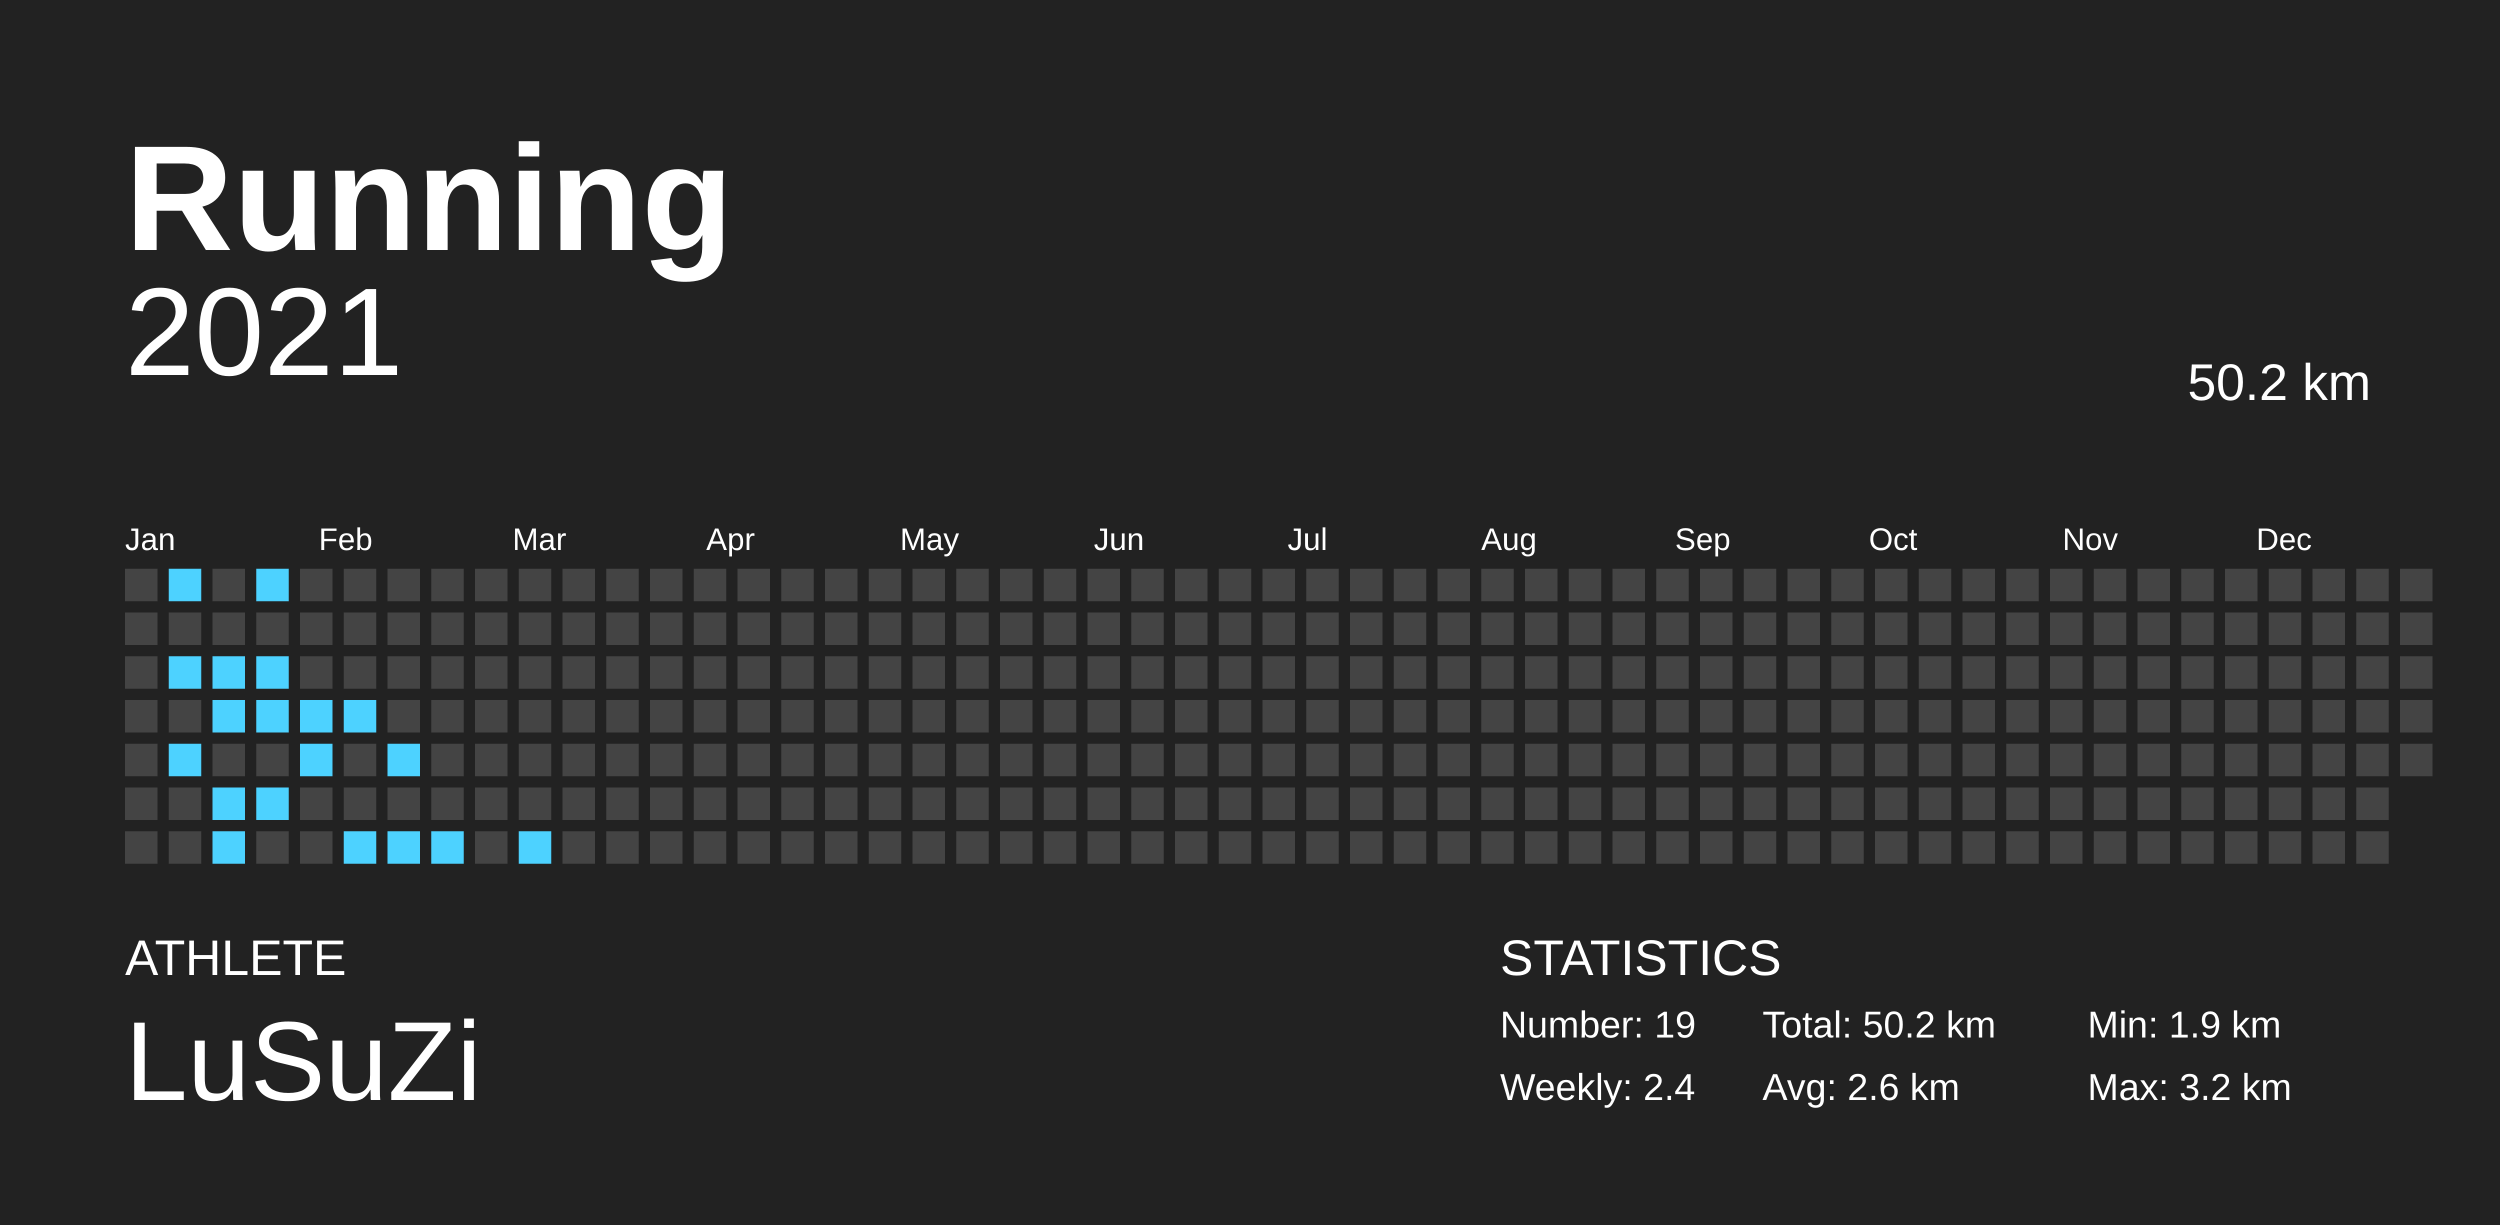
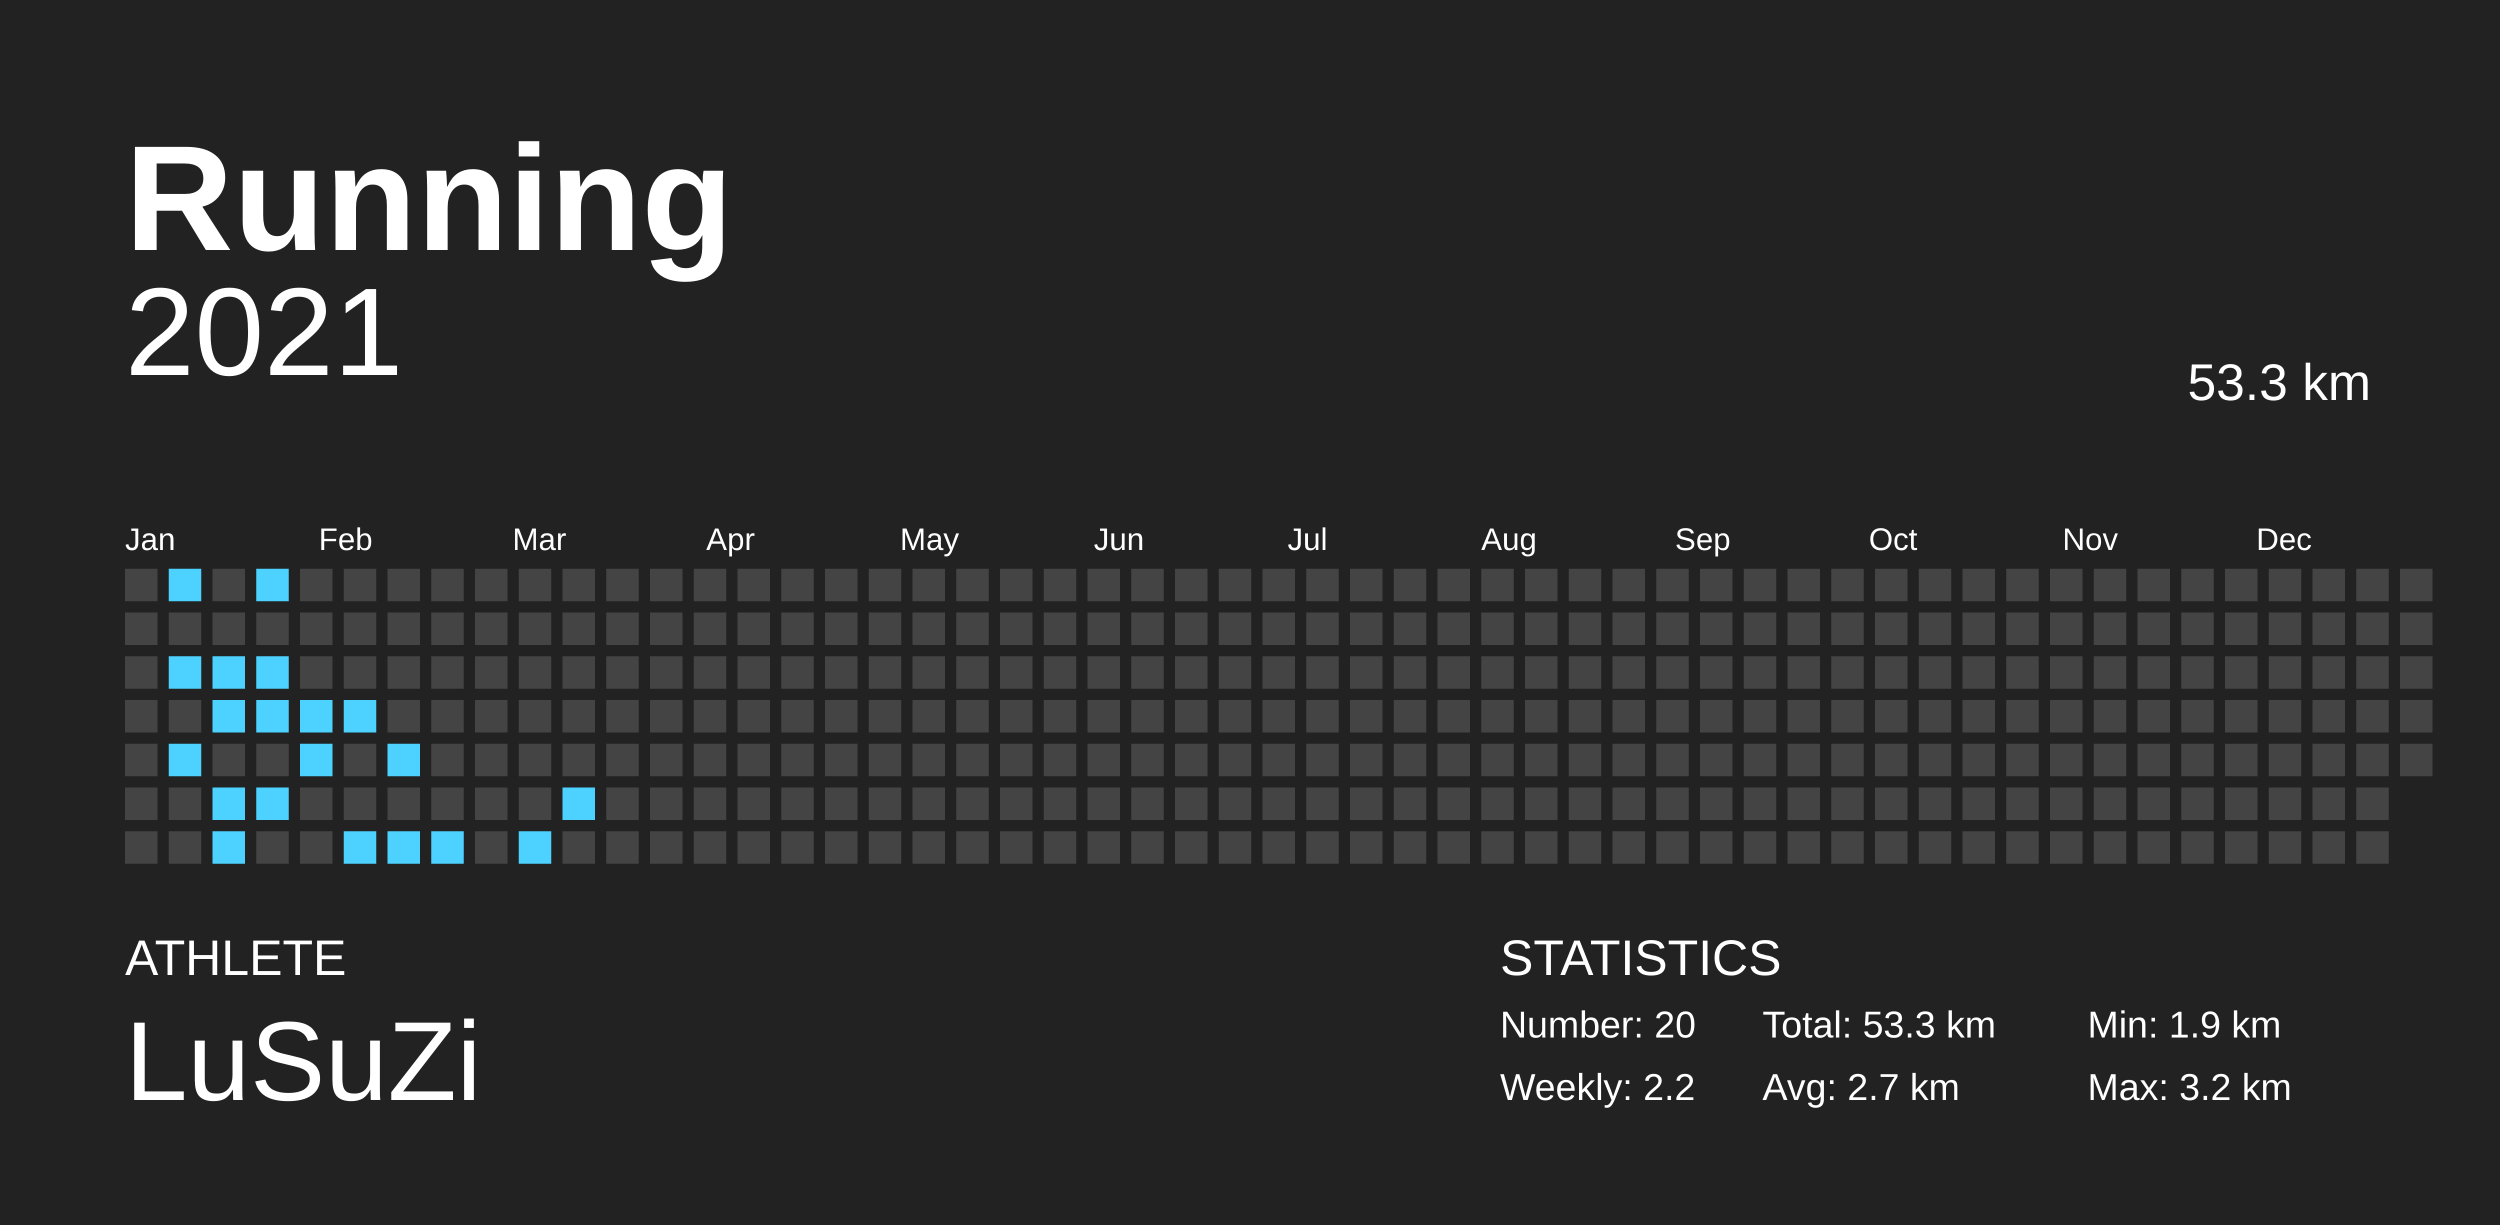
<svg xmlns="http://www.w3.org/2000/svg" baseProfile="full" height="98mm" version="1.1" viewBox="0,0,200,98" width="200mm">
  <defs />
  <rect fill="#222222" height="98" width="200" x="0" y="0" />
  <text fill="#FFFFFF" style="font-size:12px; font-family:Arial; font-weight:bold;" x="10" y="20">Running</text>
  <text fill="#FFFFFF" style="font-size:4px; font-family:Arial" x="10" y="78">ATHLETE</text>
  <text fill="#FFFFFF" style="font-size:9px; font-family:Arial" x="10" y="88">LuSuZi</text>
  <text fill="#FFFFFF" style="font-size:4px; font-family:Arial" x="120" y="78">STATISTICS</text>
-   <text fill="#FFFFFF" style="font-size:3px; font-family:Arial" x="120" y="83">Number: 19</text>
-   <text fill="#FFFFFF" style="font-size:3px; font-family:Arial" x="120" y="88">Weekly: 2.4</text>
-   <text fill="#FFFFFF" style="font-size:3px; font-family:Arial" x="141" y="83">Total: 50.2 km</text>
-   <text fill="#FFFFFF" style="font-size:3px; font-family:Arial" x="141" y="88">Avg: 2.6 km</text>
+   <text fill="#FFFFFF" style="font-size:3px; font-family:Arial" x="120" y="83">Number: 20</text>
+   <text fill="#FFFFFF" style="font-size:3px; font-family:Arial" x="120" y="88">Weekly: 2.2</text>
+   <text fill="#FFFFFF" style="font-size:3px; font-family:Arial" x="141" y="83">Total: 53.3 km</text>
+   <text fill="#FFFFFF" style="font-size:3px; font-family:Arial" x="141" y="88">Avg: 2.7 km</text>
  <text fill="#FFFFFF" style="font-size:3px; font-family:Arial" x="167" y="83">Min: 1.9 km</text>
  <text fill="#FFFFFF" style="font-size:3px; font-family:Arial" x="167" y="88">Max: 3.2 km</text>
  <text alignment-baseline="hanging" fill="#FFFFFF" style="font-size:10.0px; font-family:Arial;" x="10" y="30">2021</text>
-   <text alignment-baseline="hanging" fill="#FFFFFF" style="font-size:4.125px; font-family:Arial;" x="175" y="32">50.2 km</text>
+   <text alignment-baseline="hanging" fill="#FFFFFF" style="font-size:4.125px; font-family:Arial;" x="175" y="32">53.3 km</text>
  <text fill="#FFFFFF" style="font-size:2.5px; font-family:Arial" x="10.0" y="44">Jan</text>
  <text fill="#FFFFFF" style="font-size:2.5px; font-family:Arial" x="25.5" y="44">Feb</text>
  <text fill="#FFFFFF" style="font-size:2.5px; font-family:Arial" x="41.0" y="44">Mar</text>
  <text fill="#FFFFFF" style="font-size:2.5px; font-family:Arial" x="56.5" y="44">Apr</text>
  <text fill="#FFFFFF" style="font-size:2.5px; font-family:Arial" x="72.0" y="44">May</text>
  <text fill="#FFFFFF" style="font-size:2.5px; font-family:Arial" x="87.5" y="44">Jun</text>
  <text fill="#FFFFFF" style="font-size:2.5px; font-family:Arial" x="103.0" y="44">Jul</text>
  <text fill="#FFFFFF" style="font-size:2.5px; font-family:Arial" x="118.5" y="44">Aug</text>
  <text fill="#FFFFFF" style="font-size:2.5px; font-family:Arial" x="134.0" y="44">Sep</text>
  <text fill="#FFFFFF" style="font-size:2.5px; font-family:Arial" x="149.5" y="44">Oct</text>
  <text fill="#FFFFFF" style="font-size:2.5px; font-family:Arial" x="165.0" y="44">Nov</text>
  <text fill="#FFFFFF" style="font-size:2.5px; font-family:Arial" x="180.5" y="44">Dec</text>
  <rect fill="#444444" height="2.6" width="2.6" x="10.0" y="45.5" />
  <rect fill="#444444" height="2.6" width="2.6" x="10.0" y="49.0" />
  <rect fill="#444444" height="2.6" width="2.6" x="10.0" y="52.5" />
  <rect fill="#444444" height="2.6" width="2.6" x="10.0" y="56.0" />
  <rect fill="#444444" height="2.6" width="2.6" x="10.0" y="59.5" />
  <rect fill="#444444" height="2.6" width="2.6" x="10.0" y="63.0" />
  <rect fill="#444444" height="2.6" width="2.6" x="10.0" y="66.5" />
  <rect fill="#4dd2ff" height="2.6" width="2.6" x="13.5" y="45.5" />
  <rect fill="#444444" height="2.6" width="2.6" x="13.5" y="49.0" />
  <rect fill="#4dd2ff" height="2.6" width="2.6" x="13.5" y="52.5" />
  <rect fill="#444444" height="2.6" width="2.6" x="13.5" y="56.0" />
  <rect fill="#4dd2ff" height="2.6" width="2.6" x="13.5" y="59.5" />
  <rect fill="#444444" height="2.6" width="2.6" x="13.5" y="63.0" />
  <rect fill="#444444" height="2.6" width="2.6" x="13.5" y="66.5" />
  <rect fill="#444444" height="2.6" width="2.6" x="17.0" y="45.5" />
  <rect fill="#444444" height="2.6" width="2.6" x="17.0" y="49.0" />
  <rect fill="#4dd2ff" height="2.6" width="2.6" x="17.0" y="52.5" />
  <rect fill="#4dd2ff" height="2.6" width="2.6" x="17.0" y="56.0" />
  <rect fill="#444444" height="2.6" width="2.6" x="17.0" y="59.5" />
  <rect fill="#4dd2ff" height="2.6" width="2.6" x="17.0" y="63.0" />
  <rect fill="#4dd2ff" height="2.6" width="2.6" x="17.0" y="66.5" />
  <rect fill="#4dd2ff" height="2.6" width="2.6" x="20.5" y="45.5" />
  <rect fill="#444444" height="2.6" width="2.6" x="20.5" y="49.0" />
  <rect fill="#4dd2ff" height="2.6" width="2.6" x="20.5" y="52.5" />
  <rect fill="#4dd2ff" height="2.6" width="2.6" x="20.5" y="56.0" />
  <rect fill="#444444" height="2.6" width="2.6" x="20.5" y="59.5" />
  <rect fill="#4dd2ff" height="2.6" width="2.6" x="20.5" y="63.0" />
  <rect fill="#444444" height="2.6" width="2.6" x="20.5" y="66.5" />
  <rect fill="#444444" height="2.6" width="2.6" x="24.0" y="45.5" />
  <rect fill="#444444" height="2.6" width="2.6" x="24.0" y="49.0" />
  <rect fill="#444444" height="2.6" width="2.6" x="24.0" y="52.5" />
  <rect fill="#4dd2ff" height="2.6" width="2.6" x="24.0" y="56.0" />
  <rect fill="#4dd2ff" height="2.6" width="2.6" x="24.0" y="59.5" />
  <rect fill="#444444" height="2.6" width="2.6" x="24.0" y="63.0" />
  <rect fill="#444444" height="2.6" width="2.6" x="24.0" y="66.5" />
  <rect fill="#444444" height="2.6" width="2.6" x="27.5" y="45.5" />
  <rect fill="#444444" height="2.6" width="2.6" x="27.5" y="49.0" />
  <rect fill="#444444" height="2.6" width="2.6" x="27.5" y="52.5" />
  <rect fill="#4dd2ff" height="2.6" width="2.6" x="27.5" y="56.0" />
  <rect fill="#444444" height="2.6" width="2.6" x="27.5" y="59.5" />
  <rect fill="#444444" height="2.6" width="2.6" x="27.5" y="63.0" />
  <rect fill="#4dd2ff" height="2.6" width="2.6" x="27.5" y="66.5" />
  <rect fill="#444444" height="2.6" width="2.6" x="31.0" y="45.5" />
  <rect fill="#444444" height="2.6" width="2.6" x="31.0" y="49.0" />
  <rect fill="#444444" height="2.6" width="2.6" x="31.0" y="52.5" />
  <rect fill="#444444" height="2.6" width="2.6" x="31.0" y="56.0" />
  <rect fill="#4dd2ff" height="2.6" width="2.6" x="31.0" y="59.5" />
  <rect fill="#444444" height="2.6" width="2.6" x="31.0" y="63.0" />
  <rect fill="#4dd2ff" height="2.6" width="2.6" x="31.0" y="66.5" />
  <rect fill="#444444" height="2.6" width="2.6" x="34.5" y="45.5" />
  <rect fill="#444444" height="2.6" width="2.6" x="34.5" y="49.0" />
  <rect fill="#444444" height="2.6" width="2.6" x="34.5" y="52.5" />
  <rect fill="#444444" height="2.6" width="2.6" x="34.5" y="56.0" />
  <rect fill="#444444" height="2.6" width="2.6" x="34.5" y="59.5" />
  <rect fill="#444444" height="2.6" width="2.6" x="34.5" y="63.0" />
  <rect fill="#4dd2ff" height="2.6" width="2.6" x="34.5" y="66.5" />
  <rect fill="#444444" height="2.6" width="2.6" x="38.0" y="45.5" />
  <rect fill="#444444" height="2.6" width="2.6" x="38.0" y="49.0" />
  <rect fill="#444444" height="2.6" width="2.6" x="38.0" y="52.5" />
  <rect fill="#444444" height="2.6" width="2.6" x="38.0" y="56.0" />
  <rect fill="#444444" height="2.6" width="2.6" x="38.0" y="59.5" />
  <rect fill="#444444" height="2.6" width="2.6" x="38.0" y="63.0" />
  <rect fill="#444444" height="2.6" width="2.6" x="38.0" y="66.5" />
  <rect fill="#444444" height="2.6" width="2.6" x="41.5" y="45.5" />
  <rect fill="#444444" height="2.6" width="2.6" x="41.5" y="49.0" />
  <rect fill="#444444" height="2.6" width="2.6" x="41.5" y="52.5" />
  <rect fill="#444444" height="2.6" width="2.6" x="41.5" y="56.0" />
  <rect fill="#444444" height="2.6" width="2.6" x="41.5" y="59.5" />
  <rect fill="#444444" height="2.6" width="2.6" x="41.5" y="63.0" />
  <rect fill="#4dd2ff" height="2.6" width="2.6" x="41.5" y="66.5" />
  <rect fill="#444444" height="2.6" width="2.6" x="45.0" y="45.5" />
  <rect fill="#444444" height="2.6" width="2.6" x="45.0" y="49.0" />
  <rect fill="#444444" height="2.6" width="2.6" x="45.0" y="52.5" />
  <rect fill="#444444" height="2.6" width="2.6" x="45.0" y="56.0" />
  <rect fill="#444444" height="2.6" width="2.6" x="45.0" y="59.5" />
-   <rect fill="#444444" height="2.6" width="2.6" x="45.0" y="63.0" />
+   <rect fill="#4dd2ff" height="2.6" width="2.6" x="45.0" y="63.0" />
  <rect fill="#444444" height="2.6" width="2.6" x="45.0" y="66.5" />
  <rect fill="#444444" height="2.6" width="2.6" x="48.5" y="45.5" />
  <rect fill="#444444" height="2.6" width="2.6" x="48.5" y="49.0" />
  <rect fill="#444444" height="2.6" width="2.6" x="48.5" y="52.5" />
  <rect fill="#444444" height="2.6" width="2.6" x="48.5" y="56.0" />
  <rect fill="#444444" height="2.6" width="2.6" x="48.5" y="59.5" />
  <rect fill="#444444" height="2.6" width="2.6" x="48.5" y="63.0" />
  <rect fill="#444444" height="2.6" width="2.6" x="48.5" y="66.5" />
  <rect fill="#444444" height="2.6" width="2.6" x="52.0" y="45.5" />
  <rect fill="#444444" height="2.6" width="2.6" x="52.0" y="49.0" />
  <rect fill="#444444" height="2.6" width="2.6" x="52.0" y="52.5" />
  <rect fill="#444444" height="2.6" width="2.6" x="52.0" y="56.0" />
  <rect fill="#444444" height="2.6" width="2.6" x="52.0" y="59.5" />
  <rect fill="#444444" height="2.6" width="2.6" x="52.0" y="63.0" />
  <rect fill="#444444" height="2.6" width="2.6" x="52.0" y="66.5" />
  <rect fill="#444444" height="2.6" width="2.6" x="55.5" y="45.5" />
  <rect fill="#444444" height="2.6" width="2.6" x="55.5" y="49.0" />
  <rect fill="#444444" height="2.6" width="2.6" x="55.5" y="52.5" />
  <rect fill="#444444" height="2.6" width="2.6" x="55.5" y="56.0" />
  <rect fill="#444444" height="2.6" width="2.6" x="55.5" y="59.5" />
  <rect fill="#444444" height="2.6" width="2.6" x="55.5" y="63.0" />
  <rect fill="#444444" height="2.6" width="2.6" x="55.5" y="66.5" />
  <rect fill="#444444" height="2.6" width="2.6" x="59.0" y="45.5" />
  <rect fill="#444444" height="2.6" width="2.6" x="59.0" y="49.0" />
  <rect fill="#444444" height="2.6" width="2.6" x="59.0" y="52.5" />
  <rect fill="#444444" height="2.6" width="2.6" x="59.0" y="56.0" />
  <rect fill="#444444" height="2.6" width="2.6" x="59.0" y="59.5" />
  <rect fill="#444444" height="2.6" width="2.6" x="59.0" y="63.0" />
  <rect fill="#444444" height="2.6" width="2.6" x="59.0" y="66.5" />
  <rect fill="#444444" height="2.6" width="2.6" x="62.5" y="45.5" />
  <rect fill="#444444" height="2.6" width="2.6" x="62.5" y="49.0" />
  <rect fill="#444444" height="2.6" width="2.6" x="62.5" y="52.5" />
  <rect fill="#444444" height="2.6" width="2.6" x="62.5" y="56.0" />
  <rect fill="#444444" height="2.6" width="2.6" x="62.5" y="59.5" />
  <rect fill="#444444" height="2.6" width="2.6" x="62.5" y="63.0" />
  <rect fill="#444444" height="2.6" width="2.6" x="62.5" y="66.5" />
  <rect fill="#444444" height="2.6" width="2.6" x="66.0" y="45.5" />
  <rect fill="#444444" height="2.6" width="2.6" x="66.0" y="49.0" />
  <rect fill="#444444" height="2.6" width="2.6" x="66.0" y="52.5" />
  <rect fill="#444444" height="2.6" width="2.6" x="66.0" y="56.0" />
  <rect fill="#444444" height="2.6" width="2.6" x="66.0" y="59.5" />
  <rect fill="#444444" height="2.6" width="2.6" x="66.0" y="63.0" />
  <rect fill="#444444" height="2.6" width="2.6" x="66.0" y="66.5" />
  <rect fill="#444444" height="2.6" width="2.6" x="69.5" y="45.5" />
  <rect fill="#444444" height="2.6" width="2.6" x="69.5" y="49.0" />
  <rect fill="#444444" height="2.6" width="2.6" x="69.5" y="52.5" />
  <rect fill="#444444" height="2.6" width="2.6" x="69.5" y="56.0" />
  <rect fill="#444444" height="2.6" width="2.6" x="69.5" y="59.5" />
  <rect fill="#444444" height="2.6" width="2.6" x="69.5" y="63.0" />
  <rect fill="#444444" height="2.6" width="2.6" x="69.5" y="66.5" />
  <rect fill="#444444" height="2.6" width="2.6" x="73.0" y="45.5" />
  <rect fill="#444444" height="2.6" width="2.6" x="73.0" y="49.0" />
  <rect fill="#444444" height="2.6" width="2.6" x="73.0" y="52.5" />
  <rect fill="#444444" height="2.6" width="2.6" x="73.0" y="56.0" />
  <rect fill="#444444" height="2.6" width="2.6" x="73.0" y="59.5" />
  <rect fill="#444444" height="2.6" width="2.6" x="73.0" y="63.0" />
  <rect fill="#444444" height="2.6" width="2.6" x="73.0" y="66.5" />
  <rect fill="#444444" height="2.6" width="2.6" x="76.5" y="45.5" />
  <rect fill="#444444" height="2.6" width="2.6" x="76.5" y="49.0" />
  <rect fill="#444444" height="2.6" width="2.6" x="76.5" y="52.5" />
  <rect fill="#444444" height="2.6" width="2.6" x="76.5" y="56.0" />
  <rect fill="#444444" height="2.6" width="2.6" x="76.5" y="59.5" />
  <rect fill="#444444" height="2.6" width="2.6" x="76.5" y="63.0" />
  <rect fill="#444444" height="2.6" width="2.6" x="76.5" y="66.5" />
  <rect fill="#444444" height="2.6" width="2.6" x="80.0" y="45.5" />
  <rect fill="#444444" height="2.6" width="2.6" x="80.0" y="49.0" />
  <rect fill="#444444" height="2.6" width="2.6" x="80.0" y="52.5" />
  <rect fill="#444444" height="2.6" width="2.6" x="80.0" y="56.0" />
  <rect fill="#444444" height="2.6" width="2.6" x="80.0" y="59.5" />
  <rect fill="#444444" height="2.6" width="2.6" x="80.0" y="63.0" />
  <rect fill="#444444" height="2.6" width="2.6" x="80.0" y="66.5" />
  <rect fill="#444444" height="2.6" width="2.6" x="83.5" y="45.5" />
  <rect fill="#444444" height="2.6" width="2.6" x="83.5" y="49.0" />
  <rect fill="#444444" height="2.6" width="2.6" x="83.5" y="52.5" />
  <rect fill="#444444" height="2.6" width="2.6" x="83.5" y="56.0" />
  <rect fill="#444444" height="2.6" width="2.6" x="83.5" y="59.5" />
  <rect fill="#444444" height="2.6" width="2.6" x="83.5" y="63.0" />
  <rect fill="#444444" height="2.6" width="2.6" x="83.5" y="66.5" />
  <rect fill="#444444" height="2.6" width="2.6" x="87.0" y="45.5" />
  <rect fill="#444444" height="2.6" width="2.6" x="87.0" y="49.0" />
  <rect fill="#444444" height="2.6" width="2.6" x="87.0" y="52.5" />
  <rect fill="#444444" height="2.6" width="2.6" x="87.0" y="56.0" />
  <rect fill="#444444" height="2.6" width="2.6" x="87.0" y="59.5" />
  <rect fill="#444444" height="2.6" width="2.6" x="87.0" y="63.0" />
  <rect fill="#444444" height="2.6" width="2.6" x="87.0" y="66.5" />
  <rect fill="#444444" height="2.6" width="2.6" x="90.5" y="45.5" />
  <rect fill="#444444" height="2.6" width="2.6" x="90.5" y="49.0" />
  <rect fill="#444444" height="2.6" width="2.6" x="90.5" y="52.5" />
  <rect fill="#444444" height="2.6" width="2.6" x="90.5" y="56.0" />
  <rect fill="#444444" height="2.6" width="2.6" x="90.5" y="59.5" />
  <rect fill="#444444" height="2.6" width="2.6" x="90.5" y="63.0" />
  <rect fill="#444444" height="2.6" width="2.6" x="90.5" y="66.5" />
  <rect fill="#444444" height="2.6" width="2.6" x="94.0" y="45.5" />
  <rect fill="#444444" height="2.6" width="2.6" x="94.0" y="49.0" />
  <rect fill="#444444" height="2.6" width="2.6" x="94.0" y="52.5" />
  <rect fill="#444444" height="2.6" width="2.6" x="94.0" y="56.0" />
  <rect fill="#444444" height="2.6" width="2.6" x="94.0" y="59.5" />
  <rect fill="#444444" height="2.6" width="2.6" x="94.0" y="63.0" />
  <rect fill="#444444" height="2.6" width="2.6" x="94.0" y="66.5" />
  <rect fill="#444444" height="2.6" width="2.6" x="97.5" y="45.5" />
  <rect fill="#444444" height="2.6" width="2.6" x="97.5" y="49.0" />
  <rect fill="#444444" height="2.6" width="2.6" x="97.5" y="52.5" />
  <rect fill="#444444" height="2.6" width="2.6" x="97.5" y="56.0" />
  <rect fill="#444444" height="2.6" width="2.6" x="97.5" y="59.5" />
  <rect fill="#444444" height="2.6" width="2.6" x="97.5" y="63.0" />
  <rect fill="#444444" height="2.6" width="2.6" x="97.5" y="66.5" />
  <rect fill="#444444" height="2.6" width="2.6" x="101.0" y="45.5" />
  <rect fill="#444444" height="2.6" width="2.6" x="101.0" y="49.0" />
  <rect fill="#444444" height="2.6" width="2.6" x="101.0" y="52.5" />
  <rect fill="#444444" height="2.6" width="2.6" x="101.0" y="56.0" />
  <rect fill="#444444" height="2.6" width="2.6" x="101.0" y="59.5" />
  <rect fill="#444444" height="2.6" width="2.6" x="101.0" y="63.0" />
  <rect fill="#444444" height="2.6" width="2.6" x="101.0" y="66.5" />
  <rect fill="#444444" height="2.6" width="2.6" x="104.5" y="45.5" />
  <rect fill="#444444" height="2.6" width="2.6" x="104.5" y="49.0" />
  <rect fill="#444444" height="2.6" width="2.6" x="104.5" y="52.5" />
  <rect fill="#444444" height="2.6" width="2.6" x="104.5" y="56.0" />
  <rect fill="#444444" height="2.6" width="2.6" x="104.5" y="59.5" />
  <rect fill="#444444" height="2.6" width="2.6" x="104.5" y="63.0" />
  <rect fill="#444444" height="2.6" width="2.6" x="104.5" y="66.5" />
  <rect fill="#444444" height="2.6" width="2.6" x="108.0" y="45.5" />
  <rect fill="#444444" height="2.6" width="2.6" x="108.0" y="49.0" />
  <rect fill="#444444" height="2.6" width="2.6" x="108.0" y="52.5" />
  <rect fill="#444444" height="2.6" width="2.6" x="108.0" y="56.0" />
  <rect fill="#444444" height="2.6" width="2.6" x="108.0" y="59.5" />
  <rect fill="#444444" height="2.6" width="2.6" x="108.0" y="63.0" />
  <rect fill="#444444" height="2.6" width="2.6" x="108.0" y="66.5" />
  <rect fill="#444444" height="2.6" width="2.6" x="111.5" y="45.5" />
  <rect fill="#444444" height="2.6" width="2.6" x="111.5" y="49.0" />
  <rect fill="#444444" height="2.6" width="2.6" x="111.5" y="52.5" />
  <rect fill="#444444" height="2.6" width="2.6" x="111.5" y="56.0" />
  <rect fill="#444444" height="2.6" width="2.6" x="111.5" y="59.5" />
  <rect fill="#444444" height="2.6" width="2.6" x="111.5" y="63.0" />
  <rect fill="#444444" height="2.6" width="2.6" x="111.5" y="66.5" />
  <rect fill="#444444" height="2.6" width="2.6" x="115.0" y="45.5" />
  <rect fill="#444444" height="2.6" width="2.6" x="115.0" y="49.0" />
  <rect fill="#444444" height="2.6" width="2.6" x="115.0" y="52.5" />
  <rect fill="#444444" height="2.6" width="2.6" x="115.0" y="56.0" />
  <rect fill="#444444" height="2.6" width="2.6" x="115.0" y="59.5" />
  <rect fill="#444444" height="2.6" width="2.6" x="115.0" y="63.0" />
  <rect fill="#444444" height="2.6" width="2.6" x="115.0" y="66.5" />
  <rect fill="#444444" height="2.6" width="2.6" x="118.5" y="45.5" />
  <rect fill="#444444" height="2.6" width="2.6" x="118.5" y="49.0" />
  <rect fill="#444444" height="2.6" width="2.6" x="118.5" y="52.5" />
  <rect fill="#444444" height="2.6" width="2.6" x="118.5" y="56.0" />
  <rect fill="#444444" height="2.6" width="2.6" x="118.5" y="59.5" />
  <rect fill="#444444" height="2.6" width="2.6" x="118.5" y="63.0" />
  <rect fill="#444444" height="2.6" width="2.6" x="118.5" y="66.5" />
  <rect fill="#444444" height="2.6" width="2.6" x="122.0" y="45.5" />
  <rect fill="#444444" height="2.6" width="2.6" x="122.0" y="49.0" />
  <rect fill="#444444" height="2.6" width="2.6" x="122.0" y="52.5" />
  <rect fill="#444444" height="2.6" width="2.6" x="122.0" y="56.0" />
  <rect fill="#444444" height="2.6" width="2.6" x="122.0" y="59.5" />
  <rect fill="#444444" height="2.6" width="2.6" x="122.0" y="63.0" />
  <rect fill="#444444" height="2.6" width="2.6" x="122.0" y="66.5" />
  <rect fill="#444444" height="2.6" width="2.6" x="125.5" y="45.5" />
  <rect fill="#444444" height="2.6" width="2.6" x="125.5" y="49.0" />
  <rect fill="#444444" height="2.6" width="2.6" x="125.5" y="52.5" />
  <rect fill="#444444" height="2.6" width="2.6" x="125.5" y="56.0" />
  <rect fill="#444444" height="2.6" width="2.6" x="125.5" y="59.5" />
  <rect fill="#444444" height="2.6" width="2.6" x="125.5" y="63.0" />
  <rect fill="#444444" height="2.6" width="2.6" x="125.5" y="66.5" />
  <rect fill="#444444" height="2.6" width="2.6" x="129.0" y="45.5" />
  <rect fill="#444444" height="2.6" width="2.6" x="129.0" y="49.0" />
  <rect fill="#444444" height="2.6" width="2.6" x="129.0" y="52.5" />
  <rect fill="#444444" height="2.6" width="2.6" x="129.0" y="56.0" />
  <rect fill="#444444" height="2.6" width="2.6" x="129.0" y="59.5" />
  <rect fill="#444444" height="2.6" width="2.6" x="129.0" y="63.0" />
  <rect fill="#444444" height="2.6" width="2.6" x="129.0" y="66.5" />
  <rect fill="#444444" height="2.6" width="2.6" x="132.5" y="45.5" />
  <rect fill="#444444" height="2.6" width="2.6" x="132.5" y="49.0" />
  <rect fill="#444444" height="2.6" width="2.6" x="132.5" y="52.5" />
  <rect fill="#444444" height="2.6" width="2.6" x="132.5" y="56.0" />
  <rect fill="#444444" height="2.6" width="2.6" x="132.5" y="59.5" />
  <rect fill="#444444" height="2.6" width="2.6" x="132.5" y="63.0" />
  <rect fill="#444444" height="2.6" width="2.6" x="132.5" y="66.5" />
  <rect fill="#444444" height="2.6" width="2.6" x="136.0" y="45.5" />
  <rect fill="#444444" height="2.6" width="2.6" x="136.0" y="49.0" />
  <rect fill="#444444" height="2.6" width="2.6" x="136.0" y="52.5" />
  <rect fill="#444444" height="2.6" width="2.6" x="136.0" y="56.0" />
  <rect fill="#444444" height="2.6" width="2.6" x="136.0" y="59.5" />
  <rect fill="#444444" height="2.6" width="2.6" x="136.0" y="63.0" />
  <rect fill="#444444" height="2.6" width="2.6" x="136.0" y="66.5" />
  <rect fill="#444444" height="2.6" width="2.6" x="139.5" y="45.5" />
  <rect fill="#444444" height="2.6" width="2.6" x="139.5" y="49.0" />
  <rect fill="#444444" height="2.6" width="2.6" x="139.5" y="52.5" />
  <rect fill="#444444" height="2.6" width="2.6" x="139.5" y="56.0" />
  <rect fill="#444444" height="2.6" width="2.6" x="139.5" y="59.5" />
  <rect fill="#444444" height="2.6" width="2.6" x="139.5" y="63.0" />
  <rect fill="#444444" height="2.6" width="2.6" x="139.5" y="66.5" />
  <rect fill="#444444" height="2.6" width="2.6" x="143.0" y="45.5" />
  <rect fill="#444444" height="2.6" width="2.6" x="143.0" y="49.0" />
  <rect fill="#444444" height="2.6" width="2.6" x="143.0" y="52.5" />
  <rect fill="#444444" height="2.6" width="2.6" x="143.0" y="56.0" />
  <rect fill="#444444" height="2.6" width="2.6" x="143.0" y="59.5" />
  <rect fill="#444444" height="2.6" width="2.6" x="143.0" y="63.0" />
  <rect fill="#444444" height="2.6" width="2.6" x="143.0" y="66.5" />
  <rect fill="#444444" height="2.6" width="2.6" x="146.5" y="45.5" />
  <rect fill="#444444" height="2.6" width="2.6" x="146.5" y="49.0" />
  <rect fill="#444444" height="2.6" width="2.6" x="146.5" y="52.5" />
  <rect fill="#444444" height="2.6" width="2.6" x="146.5" y="56.0" />
  <rect fill="#444444" height="2.6" width="2.6" x="146.5" y="59.5" />
  <rect fill="#444444" height="2.6" width="2.6" x="146.5" y="63.0" />
  <rect fill="#444444" height="2.6" width="2.6" x="146.5" y="66.5" />
  <rect fill="#444444" height="2.6" width="2.6" x="150.0" y="45.5" />
  <rect fill="#444444" height="2.6" width="2.6" x="150.0" y="49.0" />
  <rect fill="#444444" height="2.6" width="2.6" x="150.0" y="52.5" />
  <rect fill="#444444" height="2.6" width="2.6" x="150.0" y="56.0" />
  <rect fill="#444444" height="2.6" width="2.6" x="150.0" y="59.5" />
  <rect fill="#444444" height="2.6" width="2.6" x="150.0" y="63.0" />
  <rect fill="#444444" height="2.6" width="2.6" x="150.0" y="66.5" />
  <rect fill="#444444" height="2.6" width="2.6" x="153.5" y="45.5" />
  <rect fill="#444444" height="2.6" width="2.6" x="153.5" y="49.0" />
  <rect fill="#444444" height="2.6" width="2.6" x="153.5" y="52.5" />
  <rect fill="#444444" height="2.6" width="2.6" x="153.5" y="56.0" />
  <rect fill="#444444" height="2.6" width="2.6" x="153.5" y="59.5" />
  <rect fill="#444444" height="2.6" width="2.6" x="153.5" y="63.0" />
  <rect fill="#444444" height="2.6" width="2.6" x="153.5" y="66.5" />
  <rect fill="#444444" height="2.6" width="2.6" x="157.0" y="45.5" />
  <rect fill="#444444" height="2.6" width="2.6" x="157.0" y="49.0" />
  <rect fill="#444444" height="2.6" width="2.6" x="157.0" y="52.5" />
  <rect fill="#444444" height="2.6" width="2.6" x="157.0" y="56.0" />
  <rect fill="#444444" height="2.6" width="2.6" x="157.0" y="59.5" />
  <rect fill="#444444" height="2.6" width="2.6" x="157.0" y="63.0" />
  <rect fill="#444444" height="2.6" width="2.6" x="157.0" y="66.5" />
  <rect fill="#444444" height="2.6" width="2.6" x="160.5" y="45.5" />
  <rect fill="#444444" height="2.6" width="2.6" x="160.5" y="49.0" />
  <rect fill="#444444" height="2.6" width="2.6" x="160.5" y="52.5" />
  <rect fill="#444444" height="2.6" width="2.6" x="160.5" y="56.0" />
  <rect fill="#444444" height="2.6" width="2.6" x="160.5" y="59.5" />
  <rect fill="#444444" height="2.6" width="2.6" x="160.5" y="63.0" />
  <rect fill="#444444" height="2.6" width="2.6" x="160.5" y="66.5" />
  <rect fill="#444444" height="2.6" width="2.6" x="164.0" y="45.5" />
  <rect fill="#444444" height="2.6" width="2.6" x="164.0" y="49.0" />
  <rect fill="#444444" height="2.6" width="2.6" x="164.0" y="52.5" />
  <rect fill="#444444" height="2.6" width="2.6" x="164.0" y="56.0" />
  <rect fill="#444444" height="2.6" width="2.6" x="164.0" y="59.5" />
  <rect fill="#444444" height="2.6" width="2.6" x="164.0" y="63.0" />
  <rect fill="#444444" height="2.6" width="2.6" x="164.0" y="66.5" />
  <rect fill="#444444" height="2.6" width="2.6" x="167.5" y="45.5" />
  <rect fill="#444444" height="2.6" width="2.6" x="167.5" y="49.0" />
  <rect fill="#444444" height="2.6" width="2.6" x="167.5" y="52.5" />
  <rect fill="#444444" height="2.6" width="2.6" x="167.5" y="56.0" />
  <rect fill="#444444" height="2.6" width="2.6" x="167.5" y="59.5" />
  <rect fill="#444444" height="2.6" width="2.6" x="167.5" y="63.0" />
  <rect fill="#444444" height="2.6" width="2.6" x="167.5" y="66.5" />
  <rect fill="#444444" height="2.6" width="2.6" x="171.0" y="45.5" />
  <rect fill="#444444" height="2.6" width="2.6" x="171.0" y="49.0" />
  <rect fill="#444444" height="2.6" width="2.6" x="171.0" y="52.5" />
  <rect fill="#444444" height="2.6" width="2.6" x="171.0" y="56.0" />
  <rect fill="#444444" height="2.6" width="2.6" x="171.0" y="59.5" />
  <rect fill="#444444" height="2.6" width="2.6" x="171.0" y="63.0" />
  <rect fill="#444444" height="2.6" width="2.6" x="171.0" y="66.5" />
  <rect fill="#444444" height="2.6" width="2.6" x="174.5" y="45.5" />
  <rect fill="#444444" height="2.6" width="2.6" x="174.5" y="49.0" />
  <rect fill="#444444" height="2.6" width="2.6" x="174.5" y="52.5" />
  <rect fill="#444444" height="2.6" width="2.6" x="174.5" y="56.0" />
  <rect fill="#444444" height="2.6" width="2.6" x="174.5" y="59.5" />
  <rect fill="#444444" height="2.6" width="2.6" x="174.5" y="63.0" />
  <rect fill="#444444" height="2.6" width="2.6" x="174.5" y="66.5" />
  <rect fill="#444444" height="2.6" width="2.6" x="178.0" y="45.5" />
  <rect fill="#444444" height="2.6" width="2.6" x="178.0" y="49.0" />
  <rect fill="#444444" height="2.6" width="2.6" x="178.0" y="52.5" />
  <rect fill="#444444" height="2.6" width="2.6" x="178.0" y="56.0" />
  <rect fill="#444444" height="2.6" width="2.6" x="178.0" y="59.5" />
  <rect fill="#444444" height="2.6" width="2.6" x="178.0" y="63.0" />
  <rect fill="#444444" height="2.6" width="2.6" x="178.0" y="66.5" />
  <rect fill="#444444" height="2.6" width="2.6" x="181.5" y="45.5" />
  <rect fill="#444444" height="2.6" width="2.6" x="181.5" y="49.0" />
  <rect fill="#444444" height="2.6" width="2.6" x="181.5" y="52.5" />
  <rect fill="#444444" height="2.6" width="2.6" x="181.5" y="56.0" />
  <rect fill="#444444" height="2.6" width="2.6" x="181.5" y="59.5" />
  <rect fill="#444444" height="2.6" width="2.6" x="181.5" y="63.0" />
  <rect fill="#444444" height="2.6" width="2.6" x="181.5" y="66.5" />
  <rect fill="#444444" height="2.6" width="2.6" x="185.0" y="45.5" />
  <rect fill="#444444" height="2.6" width="2.6" x="185.0" y="49.0" />
  <rect fill="#444444" height="2.6" width="2.6" x="185.0" y="52.5" />
  <rect fill="#444444" height="2.6" width="2.6" x="185.0" y="56.0" />
  <rect fill="#444444" height="2.6" width="2.6" x="185.0" y="59.5" />
  <rect fill="#444444" height="2.6" width="2.6" x="185.0" y="63.0" />
  <rect fill="#444444" height="2.6" width="2.6" x="185.0" y="66.5" />
  <rect fill="#444444" height="2.6" width="2.6" x="188.5" y="45.5" />
  <rect fill="#444444" height="2.6" width="2.6" x="188.5" y="49.0" />
  <rect fill="#444444" height="2.6" width="2.6" x="188.5" y="52.5" />
  <rect fill="#444444" height="2.6" width="2.6" x="188.5" y="56.0" />
  <rect fill="#444444" height="2.6" width="2.6" x="188.5" y="59.5" />
  <rect fill="#444444" height="2.6" width="2.6" x="188.5" y="63.0" />
  <rect fill="#444444" height="2.6" width="2.6" x="188.5" y="66.5" />
  <rect fill="#444444" height="2.6" width="2.6" x="192.0" y="45.5" />
  <rect fill="#444444" height="2.6" width="2.6" x="192.0" y="49.0" />
  <rect fill="#444444" height="2.6" width="2.6" x="192.0" y="52.5" />
  <rect fill="#444444" height="2.6" width="2.6" x="192.0" y="56.0" />
  <rect fill="#444444" height="2.6" width="2.6" x="192.0" y="59.5" />
</svg>
